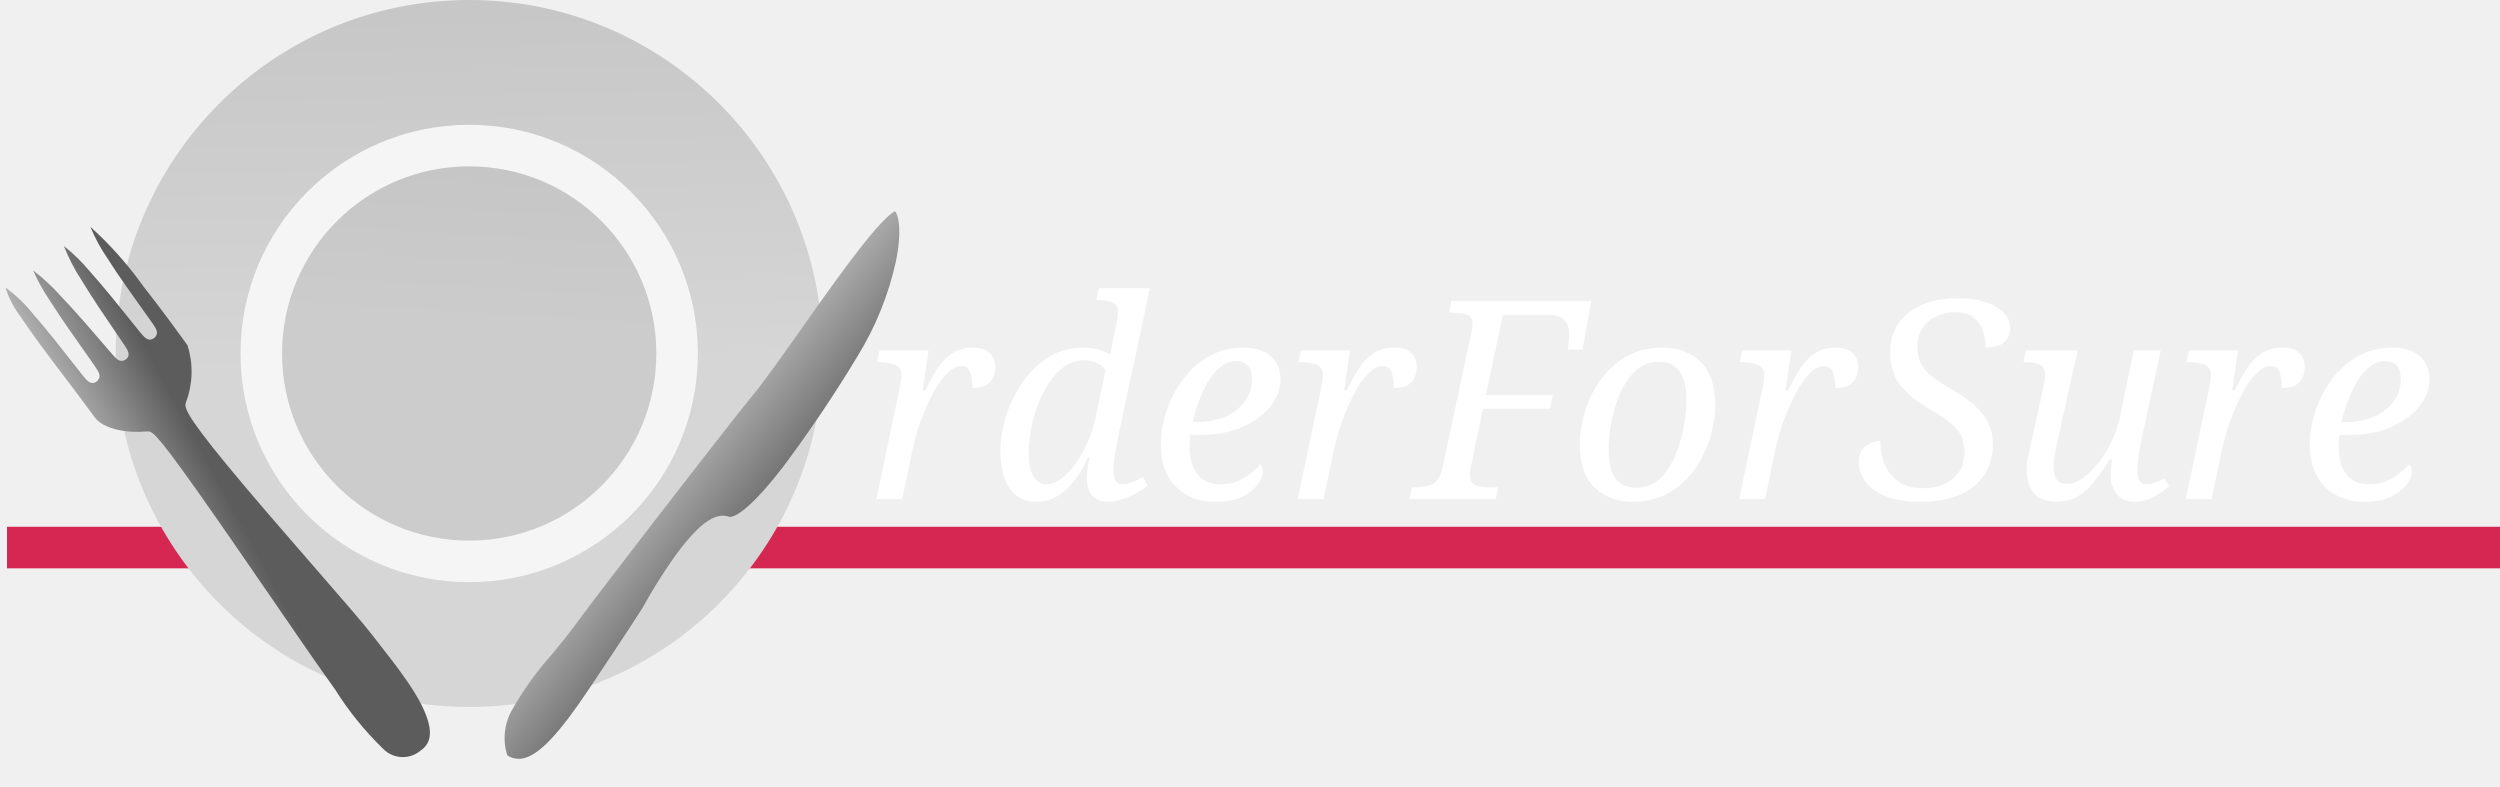
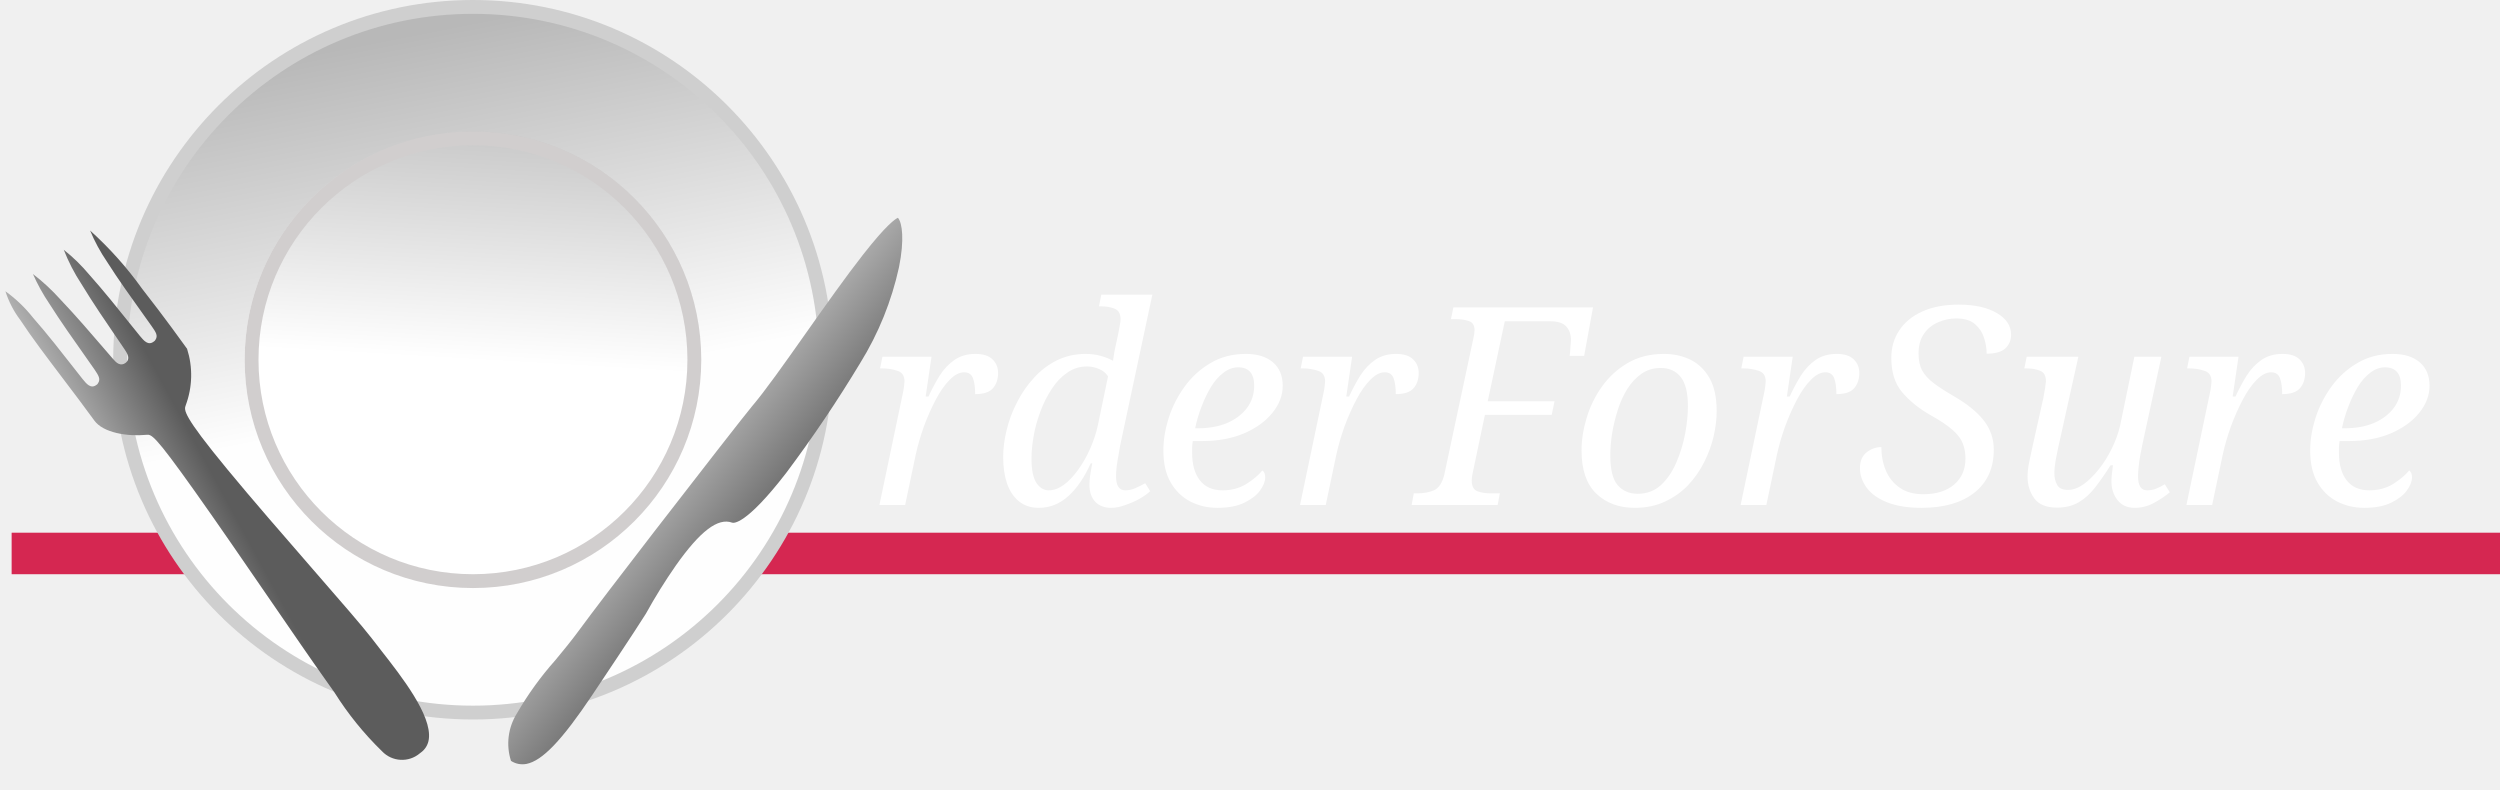
- <svg xmlns="http://www.w3.org/2000/svg" xmlns:xlink="http://www.w3.org/1999/xlink" width="180.347" height="56.728" viewBox="0 0 180.347 56.728">
+ <svg xmlns="http://www.w3.org/2000/svg" xmlns:xlink="http://www.w3.org/1999/xlink" width="180.682" height="57.045" viewBox="0 0 180.682 57.045">
  <defs>
-     <linearGradient id="linear-gradient" x1="0.705" y1="0.518" x2="0.68" y2="-0.497" gradientUnits="objectBoundingBox">
-       <stop offset="0" stop-color="#d6d6d6" />
+     <linearGradient id="linear-gradient" x1="0.705" y1="0.518" x2="0.603" gradientUnits="objectBoundingBox">
+       <stop offset="0" stop-color="#fefefe" />
      <stop offset="1" stop-color="#b8b8b8" />
    </linearGradient>
-     <linearGradient id="linear-gradient-2" x1="0.5" y1="0.438" x2="0.581" y2="-0.906" gradientUnits="objectBoundingBox">
-       <stop offset="0" stop-color="#ccc" />
+     <linearGradient id="linear-gradient-2" x1="0.459" y1="0.5" x2="0.5" y2="-0.196" gradientUnits="objectBoundingBox">
+       <stop offset="0" stop-color="#fff" />
      <stop offset="1" stop-color="#b4b4b4" />
    </linearGradient>
    <linearGradient id="linear-gradient-3" x1="-0.207" y1="0.221" x2="0.356" y2="0.659" gradientUnits="objectBoundingBox">
      <stop offset="0" stop-color="#b7b7b7" />
      <stop offset="1" stop-color="#5c5c5c" />
    </linearGradient>
    <linearGradient id="linear-gradient-4" x1="-0.286" y1="0.446" x2="1.502" y2="0.486" xlink:href="#linear-gradient-3" />
  </defs>
-   <g id="order-logo" transform="translate(-25.653 -6)">
-     <rect id="Rectangle_2" data-name="Rectangle 2" width="180" height="45" transform="translate(26 14)" fill="none" />
-     <path id="Rectangle_1" data-name="Rectangle 1" d="M20.159,0H200V3H20.159Z" transform="translate(6 44)" fill="#d52751" />
-     <text id="rderForSure" transform="translate(88 42)" fill="#fff" font-size="20" font-family="Georgia-Italic, Georgia" font-style="italic">
+   <g id="Component_6_1" data-name="Component 6 – 1" transform="translate(-28.012 -20.5)">
+     <rect id="Rectangle_2" data-name="Rectangle 2" width="180" height="45" transform="translate(28.694 29)" fill="none" />
+     <path id="Rectangle_1" data-name="Rectangle 1" d="M20.159,0H200V3H20.159Z" transform="translate(8.694 59)" fill="#d52751" />
+     <text id="rderForSure" transform="translate(90.694 57)" fill="#fff" font-size="20" font-family="Georgia-Italic, Georgia" font-style="italic">
      <tspan x="0" y="0">rderForSure</tspan>
    </text>
-     <circle id="Ellipse_1" data-name="Ellipse 1" cx="25.5" cy="25.5" r="25.5" transform="translate(34 6)" fill="url(#linear-gradient)" />
-     <g id="Ellipse_2" data-name="Ellipse 2" transform="translate(43 15)" stroke="#f5f5f5" stroke-width="3" fill="url(#linear-gradient-2)">
+     <circle id="Ellipse_1" data-name="Ellipse 1" cx="25.5" cy="25.5" r="25.5" transform="translate(36.694 21)" stroke="#cfcfcf" stroke-width="1" fill="url(#linear-gradient)" />
+     <g id="Ellipse_2" data-name="Ellipse 2" transform="translate(45.694 30)" stroke="#d1cece" stroke-width="1" fill="url(#linear-gradient-2)">
      <circle cx="16.5" cy="16.5" r="16.5" stroke="none" />
-       <circle cx="16.5" cy="16.5" r="15" fill="none" />
+       <circle cx="16.5" cy="16.5" r="16" fill="none" />
    </g>
-     <g id="Path_21" data-name="Path 21" transform="matrix(0.799, -0.602, 0.602, 0.799, 23.318, 38.863)">
-       <path id="Path_39" data-name="Path 39" d="M14.365,38.649h-.071a1.989,1.989,0,0,1-2.1-1.77,22.851,22.851,0,0,1-.187-5.457q.019-.6.037-1.247c.043-1.609.155-4.162.274-6.866.14-3.193.3-6.812.376-9.6.139-5.033-.023-5.132-.344-5.328-1.159-.709-2.4-1.976-2.378-3.083.022-1.212.018-2.49.015-3.727-.006-1.974-.011-3.839.084-5.3a6.946,6.946,0,0,1,.391-2.305A9.942,9.942,0,0,1,10.906-3.3c.117,1.529.146,3.261.168,4.526.008.478.015.89.025,1.178.016.435.033.929.544.929h.081l.078-.026c.356-.119.371-.435.4-.959.015-.319.029-.769.044-1.291.037-1.252.089-2.966.21-4.449A13.875,13.875,0,0,1,12.8-5.829a14.742,14.742,0,0,1,.477,2.659c.184,1.583.3,3.4.376,4.6.027.425.05.791.07,1.045.011.141.02.24.029.313.061.488.384.541.52.541h.008c.483-.007.51-.454.534-.848.015-.245.031-.6.05-1.01.055-1.2.138-3.021.3-4.617a13.327,13.327,0,0,1,.468-2.74,12.779,12.779,0,0,1,.391,2.563c.128,1.517.178,3.243.215,4.5.014.491.027.914.041,1.211.022.461.044.937.549.937h.085L17,3.3c.348-.122.361-.421.381-.917.012-.293.022-.709.033-1.191.03-1.262.07-2.991.193-4.512a12.627,12.627,0,0,1,.382-2.531A26.206,26.206,0,0,1,18.459-.2c.05,2.528-.006,4.966-.016,5.387a6.237,6.237,0,0,1-2.529,3.2c-.315.2-.613.394-.389,5.5.123,2.805.369,6.312.586,9.406.211,3,.393,5.6.4,6.617,0,.354.008.746.016,1.16.044,2.355.111,5.915-1.1,7.146A1.411,1.411,0,0,1,14.365,38.649Z" transform="translate(-0.995 -2.002)" fill="url(#linear-gradient-3)" />
+     <g id="Path_21" data-name="Path 21" transform="matrix(0.799, -0.602, 0.602, 0.799, 25.673, 53.665)">
+       <path id="Path_39" data-name="Path 39" d="M14.365,38.649h-.071a1.989,1.989,0,0,1-2.1-1.77,22.851,22.851,0,0,1-.187-5.457q.019-.6.037-1.247c.043-1.609.155-4.162.274-6.866.14-3.193.3-6.812.376-9.6.139-5.033-.023-5.132-.344-5.328C11.191,7.672,9.95,6.4,9.972,5.3c.022-1.212.018-2.49.015-3.727-.006-1.974-.011-3.839.084-5.3a6.946,6.946,0,0,1,.391-2.3A9.942,9.942,0,0,1,10.906-3.3c.117,1.529.146,3.261.168,4.526.008.478.015.89.025,1.178.016.435.033.929.544.929h.081l.078-.026c.356-.119.371-.435.4-.959.015-.319.029-.769.044-1.291.037-1.252.089-2.966.21-4.449A13.875,13.875,0,0,1,12.8-5.829a14.742,14.742,0,0,1,.477,2.659c.184,1.583.3,3.4.376,4.6.027.425.05.791.07,1.045.011.141.02.24.029.313.061.488.384.541.52.541h.008c.483-.007.51-.454.534-.848.015-.245.031-.6.05-1.01.055-1.2.138-3.021.3-4.617a13.327,13.327,0,0,1,.468-2.74,12.779,12.779,0,0,1,.391,2.563c.128,1.517.178,3.243.215,4.5.014.491.027.914.041,1.211.022.461.044.937.549.937h.085L17,3.3c.348-.122.361-.421.381-.917.012-.293.022-.709.033-1.191.03-1.262.07-2.991.193-4.512a12.627,12.627,0,0,1,.382-2.531A26.206,26.206,0,0,1,18.459-.2c.05,2.528-.006,4.966-.016,5.387a6.237,6.237,0,0,1-2.529,3.2c-.315.2-.613.394-.389,5.5.123,2.8.369,6.312.586,9.406.211,3,.393,5.6.4,6.617,0,.354.008.746.016,1.16.044,2.355.111,5.915-1.1,7.146a1.411,1.411,0,0,1-1.062.433Z" transform="translate(-0.995 -2.002)" fill="url(#linear-gradient-3)" />
    </g>
-     <g id="Path_22" data-name="Path 22" transform="translate(61.942 41.992) rotate(39)">
-       <path id="Path_41" data-name="Path 41" d="M11.883,14.183a4.1,4.1,0,0,1-1.828-2.932,23.25,23.25,0,0,1-.262-4.743c.009-.891.018-1.812-.024-2.673C9.69,2.2,9.593-1.291,9.5-5.225c-.121-5.131-.223-10.9-.208-11.461.039-1.448-.124-3.927-.3-6.55-.161-2.441-.327-4.965-.361-7.021-.045-2.719.18-3.465.282-3.663.481.084,1.376.945,2.308,2.726A22.094,22.094,0,0,1,13.4-24.049a95.723,95.723,0,0,1,.843,9.554c.106,4.8-.683,5.208-.774,5.239-1.032.351-1.417,1.936-1.213,4.986a39.355,39.355,0,0,0,.509,4.054c.018.143.2,1.63.687,7.014.355,3.911.186,5.961-.565,6.854A1.52,1.52,0,0,1,11.883,14.183Z" transform="translate(0 0)" fill="url(#linear-gradient-4)" />
+     <g id="Path_22" data-name="Path 22" transform="translate(64.634 56.991) rotate(39)">
+       <path id="Path_41" data-name="Path 41" d="M11.883,14.183a4.1,4.1,0,0,1-1.828-2.932,23.25,23.25,0,0,1-.262-4.743c.009-.891.018-1.812-.024-2.673C9.69,2.2,9.593-1.291,9.5-5.225c-.121-5.131-.223-10.9-.208-11.461.039-1.448-.124-3.927-.3-6.55-.161-2.441-.327-4.965-.361-7.021-.045-2.719.18-3.465.282-3.663.481.084,1.376.945,2.308,2.726A22.094,22.094,0,0,1,13.4-24.049a95.721,95.721,0,0,1,.843,9.554c.106,4.8-.683,5.208-.774,5.239-1.032.351-1.417,1.936-1.213,4.986a39.355,39.355,0,0,0,.509,4.054c.018.143.2,1.63.687,7.014.355,3.911.186,5.961-.565,6.854A1.52,1.52,0,0,1,11.883,14.183Z" fill="url(#linear-gradient-4)" />
    </g>
  </g>
</svg>
